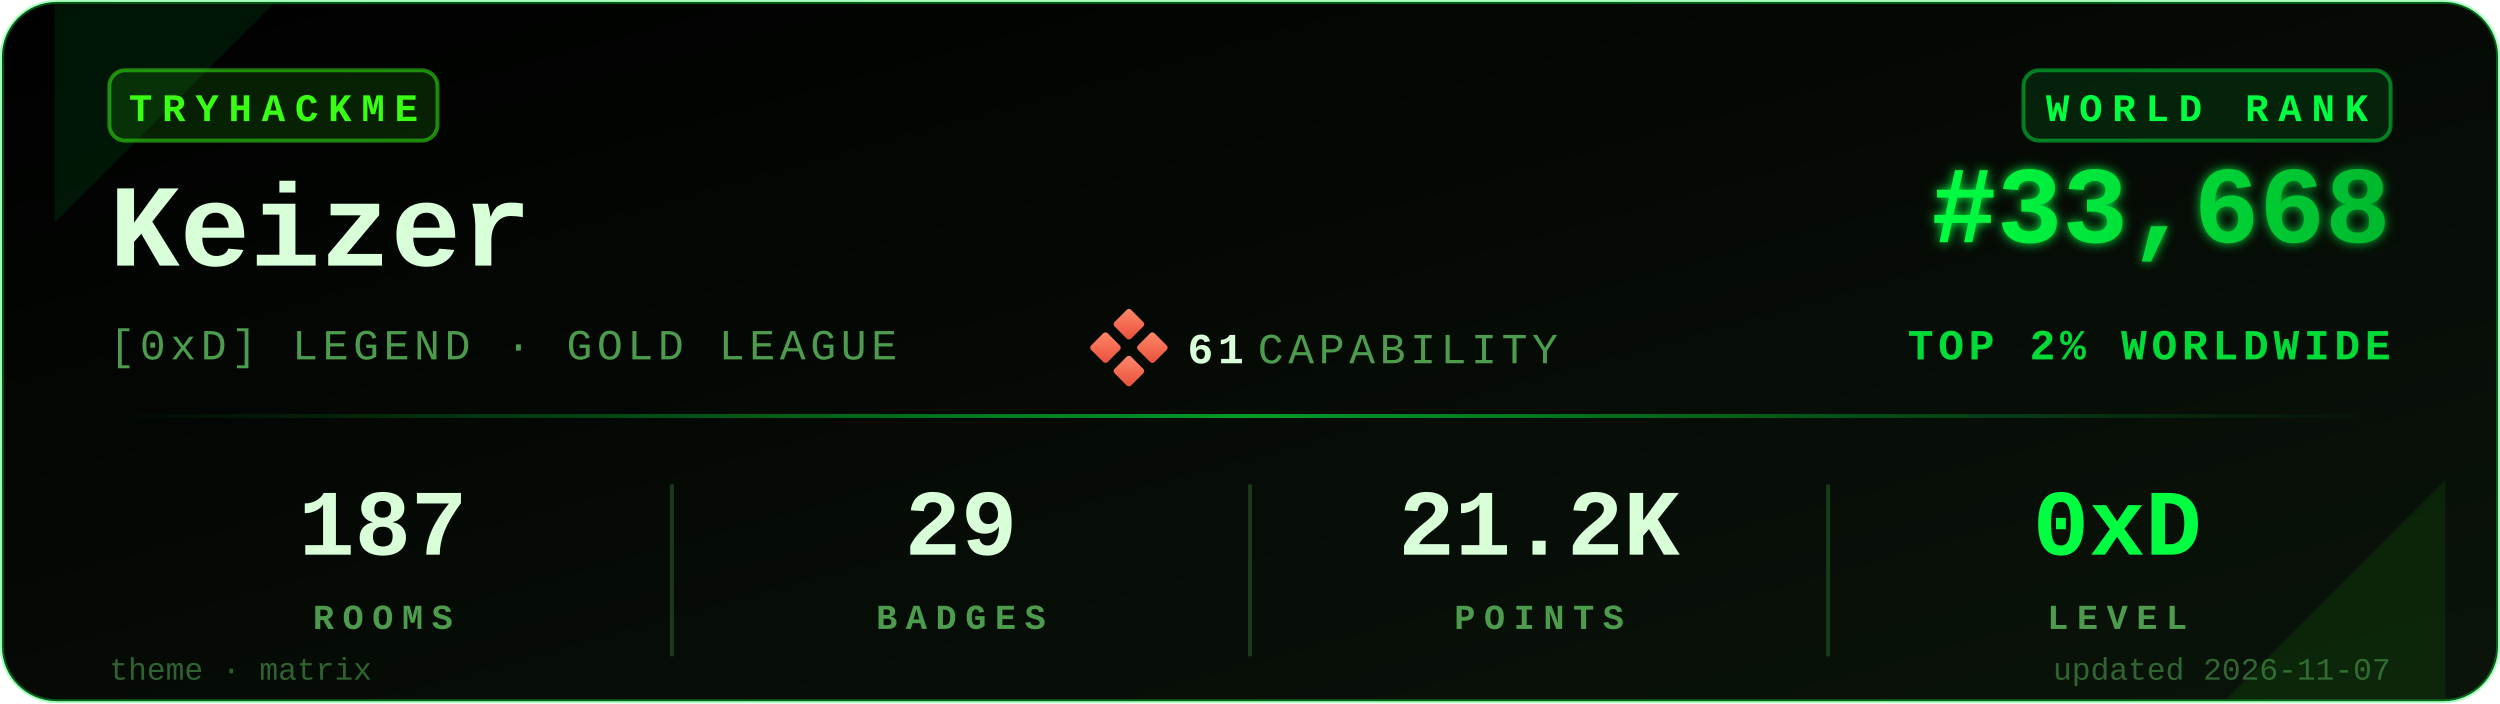
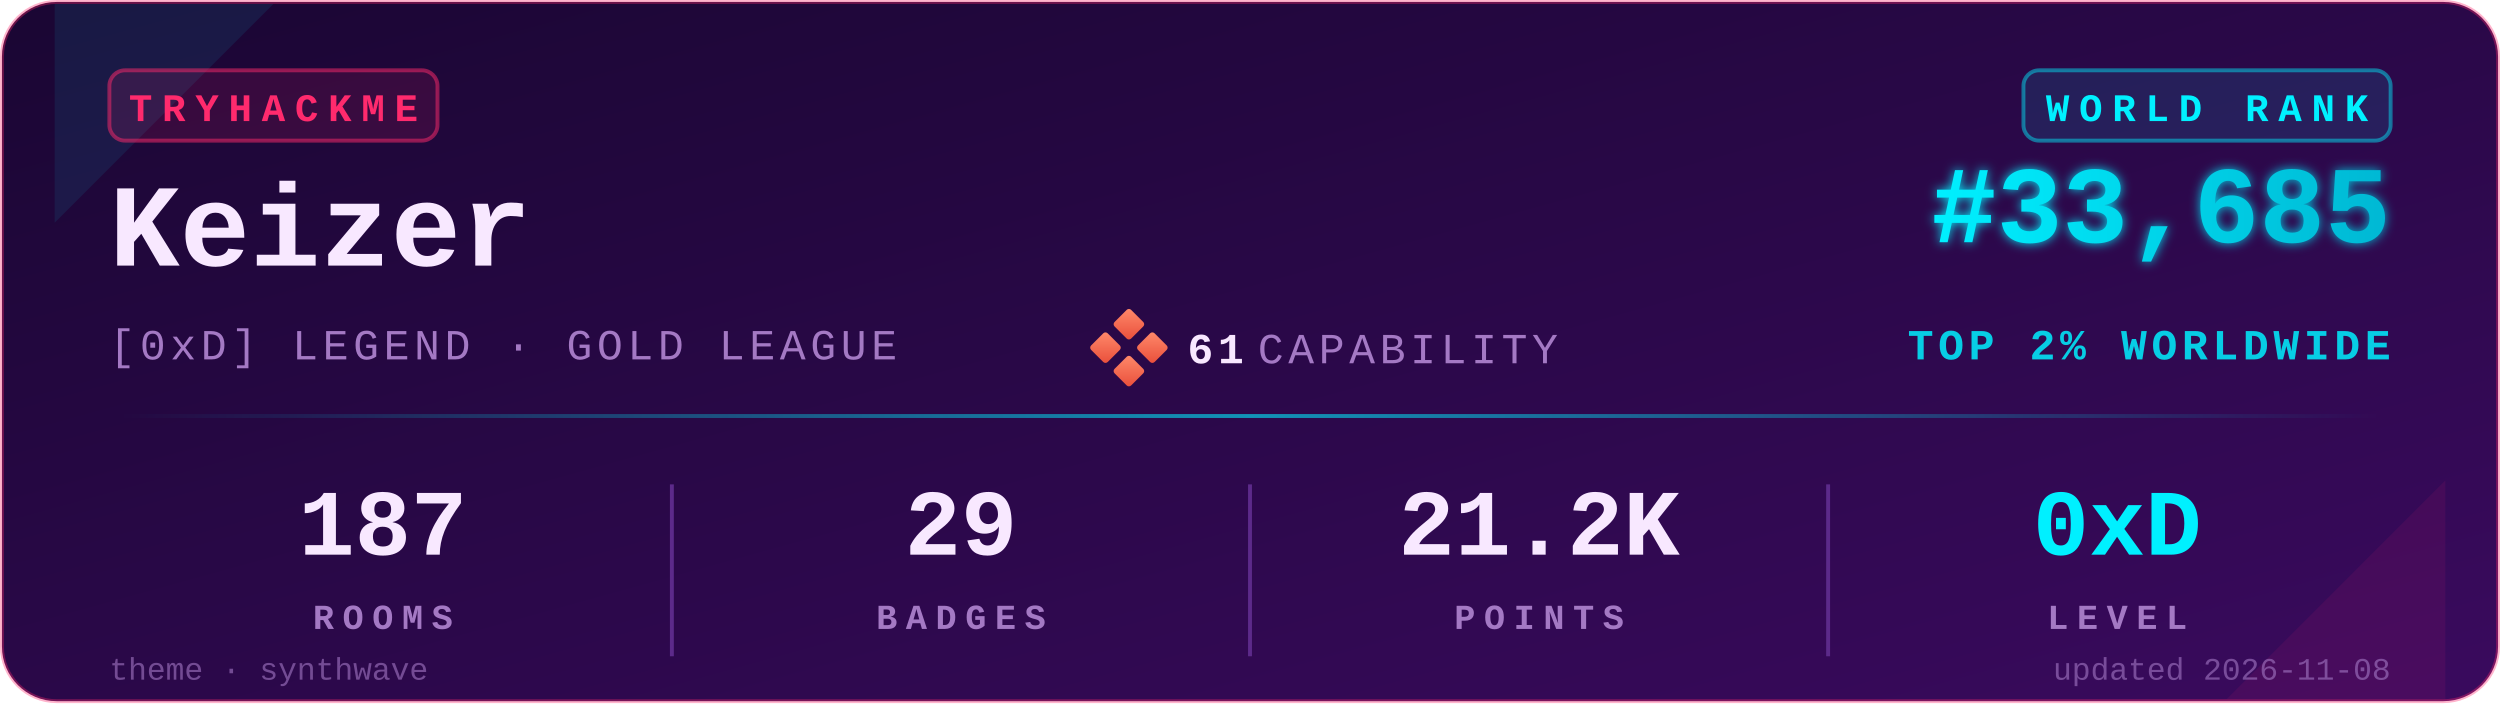
<svg xmlns="http://www.w3.org/2000/svg" viewBox="0 0 640 180" width="640" height="180" role="img" aria-label="TryHackMe stats for Keizer">
  <defs>
    <linearGradient id="bgGrad" x1="0" y1="0" x2="1" y2="1">
-       <stop offset="0%" stop-color="#000000" />
-       <stop offset="100%" stop-color="#0a140a" />
+       <stop offset="0%" stop-color="#1a0633" />
+       <stop offset="100%" stop-color="#3a0a5e" />
    </linearGradient>
    <linearGradient id="rankGrad" x1="0" y1="0" x2="1" y2="0">
-       <stop offset="0%" stop-color="#00FF41" />
-       <stop offset="100%" stop-color="#00B82E" />
+       <stop offset="0%" stop-color="#00F0FF" />
+       <stop offset="100%" stop-color="#00B8D4" />
    </linearGradient>
    <linearGradient id="accentGrad" x1="0" y1="0" x2="1" y2="0">
-       <stop offset="0%" stop-color="#00FF41" stop-opacity="0" />
-       <stop offset="50%" stop-color="#00FF41" stop-opacity="0.6" />
-       <stop offset="100%" stop-color="#00FF41" stop-opacity="0" />
+       <stop offset="0%" stop-color="#00F0FF" stop-opacity="0" />
+       <stop offset="50%" stop-color="#00F0FF" stop-opacity="0.6" />
+       <stop offset="100%" stop-color="#00F0FF" stop-opacity="0" />
    </linearGradient>
    <linearGradient id="capGrad" x1="0" y1="0" x2="1" y2="1">
      <stop offset="0%" stop-color="#ff8a6b" />
      <stop offset="100%" stop-color="#e94e3a" />
    </linearGradient>
    <filter id="glow" x="-20%" y="-20%" width="140%" height="140%">
      <feGaussianBlur stdDeviation="1.4" result="b" />
      <feMerge>
        <feMergeNode in="b" />
        <feMergeNode in="SourceGraphic" />
      </feMerge>
    </filter>
  </defs>
-   <rect x="0.5" y="0.5" width="639" height="179" rx="14" ry="14" fill="url(#bgGrad)" stroke="#00FF41" stroke-opacity="0.35" stroke-width="1" />
-   <path d="M 14,1 L 70,1 L 14,57 Z" fill="#00FF41" opacity="0.08" />
-   <path d="M 626,179 L 570,179 L 626,123 Z" fill="#39FF14" opacity="0.08" />
+   <rect x="0.5" y="0.5" width="639" height="179" rx="14" ry="14" fill="url(#bgGrad)" stroke="#FF2A6D" stroke-opacity="0.35" stroke-width="1" />
+   <path d="M 14,1 L 70,1 L 14,57 Z" fill="#00F0FF" opacity="0.08" />
+   <path d="M 626,179 L 570,179 L 626,123 Z" fill="#FF2A6D" opacity="0.08" />
  <g transform="translate(28,18)">
-     <rect x="0" y="0" width="84" height="18" rx="4" ry="4" fill="#39FF14" fill-opacity="0.12" stroke="#39FF14" stroke-opacity="0.5" />
-     <text x="42" y="13" fill="#39FF14" font-family="ui-monospace,'SF Mono','Menlo','Cascadia Code','Consolas','Liberation Mono',monospace" font-size="10" font-weight="700" letter-spacing="2.5" text-anchor="middle">TRYHACKME</text>
+     <rect x="0" y="0" width="84" height="18" rx="4" ry="4" fill="#FF2A6D" fill-opacity="0.12" stroke="#FF2A6D" stroke-opacity="0.5" />
+     <text x="42" y="13" fill="#FF2A6D" font-family="ui-monospace,'SF Mono','Menlo','Cascadia Code','Consolas','Liberation Mono',monospace" font-size="10" font-weight="700" letter-spacing="2.5" text-anchor="middle">TRYHACKME</text>
  </g>
-   <text x="28" y="68" fill="#D9FFD9" font-family="ui-monospace,'SF Mono','Menlo','Cascadia Code','Consolas','Liberation Mono',monospace" font-size="30" font-weight="700">Keizer</text>
-   <text x="28" y="92" fill="#4D9C4D" font-family="ui-monospace,'SF Mono','Menlo','Cascadia Code','Consolas','Liberation Mono',monospace" font-size="11" font-weight="500" letter-spacing="1.2">[0xD] LEGEND · GOLD LEAGUE</text>
+   <text x="28" y="68" fill="#F8E8FF" font-family="ui-monospace,'SF Mono','Menlo','Cascadia Code','Consolas','Liberation Mono',monospace" font-size="30" font-weight="700">Keizer</text>
+   <text x="28" y="92" fill="#A479C4" font-family="ui-monospace,'SF Mono','Menlo','Cascadia Code','Consolas','Liberation Mono',monospace" font-size="11" font-weight="500" letter-spacing="1.2">[0xD] LEGEND · GOLD LEAGUE</text>
  <g transform="translate(280,80)">
    <rect x="6" y="0" width="6" height="6" rx="0.8" fill="url(#capGrad)" transform="rotate(45 9 3)" />
    <rect x="0" y="6" width="6" height="6" rx="0.8" fill="url(#capGrad)" transform="rotate(45 3 9)" />
    <rect x="12" y="6" width="6" height="6" rx="0.8" fill="url(#capGrad)" transform="rotate(45 15 9)" />
    <rect x="6" y="12" width="6" height="6" rx="0.8" fill="url(#capGrad)" transform="rotate(45 9 15)" />
-     <text x="24" y="13" fill="#D9FFD9" font-family="ui-monospace,'SF Mono','Menlo','Cascadia Code','Consolas','Liberation Mono',monospace" font-size="11" font-weight="700" letter-spacing="1.2">61</text>
-     <text x="42" y="13" fill="#4D9C4D" font-family="ui-monospace,'SF Mono','Menlo','Cascadia Code','Consolas','Liberation Mono',monospace" font-size="11" font-weight="500" letter-spacing="1.2">CAPABILITY</text>
+     <text x="24" y="13" fill="#F8E8FF" font-family="ui-monospace,'SF Mono','Menlo','Cascadia Code','Consolas','Liberation Mono',monospace" font-size="11" font-weight="700" letter-spacing="1.2">61</text>
+     <text x="42" y="13" fill="#A479C4" font-family="ui-monospace,'SF Mono','Menlo','Cascadia Code','Consolas','Liberation Mono',monospace" font-size="11" font-weight="500" letter-spacing="1.2">CAPABILITY</text>
  </g>
  <g transform="translate(612,18)">
-     <rect x="-94" y="0" width="94" height="18" rx="4" ry="4" fill="#00FF41" fill-opacity="0.10" stroke="#00FF41" stroke-opacity="0.45" />
-     <text x="-47" y="13" fill="#00FF41" font-family="ui-monospace,'SF Mono','Menlo','Cascadia Code','Consolas','Liberation Mono',monospace" font-size="10" font-weight="700" letter-spacing="2.5" text-anchor="middle">WORLD RANK</text>
+     <rect x="-94" y="0" width="94" height="18" rx="4" ry="4" fill="#00F0FF" fill-opacity="0.10" stroke="#00F0FF" stroke-opacity="0.45" />
+     <text x="-47" y="13" fill="#00F0FF" font-family="ui-monospace,'SF Mono','Menlo','Cascadia Code','Consolas','Liberation Mono',monospace" font-size="10" font-weight="700" letter-spacing="2.5" text-anchor="middle">WORLD RANK</text>
  </g>
-   <text x="612" y="62" fill="url(#rankGrad)" font-family="ui-monospace,'SF Mono','Menlo','Cascadia Code','Consolas','Liberation Mono',monospace" font-size="28" font-weight="700" text-anchor="end" filter="url(#glow)">#33,668</text>
-   <text x="612" y="92" fill="#00FF41" fill-opacity="0.85" font-family="ui-monospace,'SF Mono','Menlo','Cascadia Code','Consolas','Liberation Mono',monospace" font-size="11" font-weight="600" letter-spacing="1.2" text-anchor="end">TOP 2% WORLDWIDE</text>
+   <text x="612" y="62" fill="url(#rankGrad)" font-family="ui-monospace,'SF Mono','Menlo','Cascadia Code','Consolas','Liberation Mono',monospace" font-size="28" font-weight="700" text-anchor="end" filter="url(#glow)">#33,685</text>
+   <text x="612" y="92" fill="#00F0FF" fill-opacity="0.85" font-family="ui-monospace,'SF Mono','Menlo','Cascadia Code','Consolas','Liberation Mono',monospace" font-size="11" font-weight="600" letter-spacing="1.2" text-anchor="end">TOP 2% WORLDWIDE</text>
  <rect x="28" y="106" width="584" height="1" fill="url(#accentGrad)" />
  <g font-family="ui-monospace,'SF Mono','Menlo','Cascadia Code','Consolas','Liberation Mono',monospace" text-anchor="middle">
-     <text x="98" y="142" fill="#D9FFD9" font-size="24" font-weight="700">187</text>
-     <text x="98" y="161" fill="#4D9C4D" font-size="9" font-weight="600" letter-spacing="2.2">ROOMS</text>
-     <text x="246" y="142" fill="#D9FFD9" font-size="24" font-weight="700">29</text>
-     <text x="246" y="161" fill="#4D9C4D" font-size="9" font-weight="600" letter-spacing="2.2">BADGES</text>
-     <text x="394" y="142" fill="#D9FFD9" font-size="24" font-weight="700">21.2K</text>
-     <text x="394" y="161" fill="#4D9C4D" font-size="9" font-weight="600" letter-spacing="2.2">POINTS</text>
-     <text x="542" y="142" fill="#00FF41" font-size="24" font-weight="700">0xD</text>
-     <text x="542" y="161" fill="#4D9C4D" font-size="9" font-weight="600" letter-spacing="2.2">LEVEL</text>
+     <text x="98" y="142" fill="#F8E8FF" font-size="24" font-weight="700">187</text>
+     <text x="98" y="161" fill="#A479C4" font-size="9" font-weight="600" letter-spacing="2.2">ROOMS</text>
+     <text x="246" y="142" fill="#F8E8FF" font-size="24" font-weight="700">29</text>
+     <text x="246" y="161" fill="#A479C4" font-size="9" font-weight="600" letter-spacing="2.2">BADGES</text>
+     <text x="394" y="142" fill="#F8E8FF" font-size="24" font-weight="700">21.2K</text>
+     <text x="394" y="161" fill="#A479C4" font-size="9" font-weight="600" letter-spacing="2.2">POINTS</text>
+     <text x="542" y="142" fill="#00F0FF" font-size="24" font-weight="700">0xD</text>
+     <text x="542" y="161" fill="#A479C4" font-size="9" font-weight="600" letter-spacing="2.2">LEVEL</text>
  </g>
-   <line x1="172" y1="124" x2="172" y2="168" stroke="#1a3a1a" stroke-width="1" />
-   <line x1="320" y1="124" x2="320" y2="168" stroke="#1a3a1a" stroke-width="1" />
-   <line x1="468" y1="124" x2="468" y2="168" stroke="#1a3a1a" stroke-width="1" />
-   <text x="28" y="174" fill="#4D9C4D" fill-opacity="0.6" font-family="ui-monospace,'SF Mono','Menlo','Cascadia Code','Consolas','Liberation Mono',monospace" font-size="8" font-weight="500">theme · matrix</text>
-   <text x="612" y="174" fill="#4D9C4D" fill-opacity="0.6" font-family="ui-monospace,'SF Mono','Menlo','Cascadia Code','Consolas','Liberation Mono',monospace" font-size="8" font-weight="500" text-anchor="end">updated 2026-11-07</text>
+   <line x1="172" y1="124" x2="172" y2="168" stroke="#5C2A8A" stroke-width="1" />
+   <line x1="320" y1="124" x2="320" y2="168" stroke="#5C2A8A" stroke-width="1" />
+   <line x1="468" y1="124" x2="468" y2="168" stroke="#5C2A8A" stroke-width="1" />
+   <text x="28" y="174" fill="#A479C4" fill-opacity="0.6" font-family="ui-monospace,'SF Mono','Menlo','Cascadia Code','Consolas','Liberation Mono',monospace" font-size="8" font-weight="500">theme · synthwave</text>
+   <text x="612" y="174" fill="#A479C4" fill-opacity="0.6" font-family="ui-monospace,'SF Mono','Menlo','Cascadia Code','Consolas','Liberation Mono',monospace" font-size="8" font-weight="500" text-anchor="end">updated 2026-11-08</text>
</svg>
